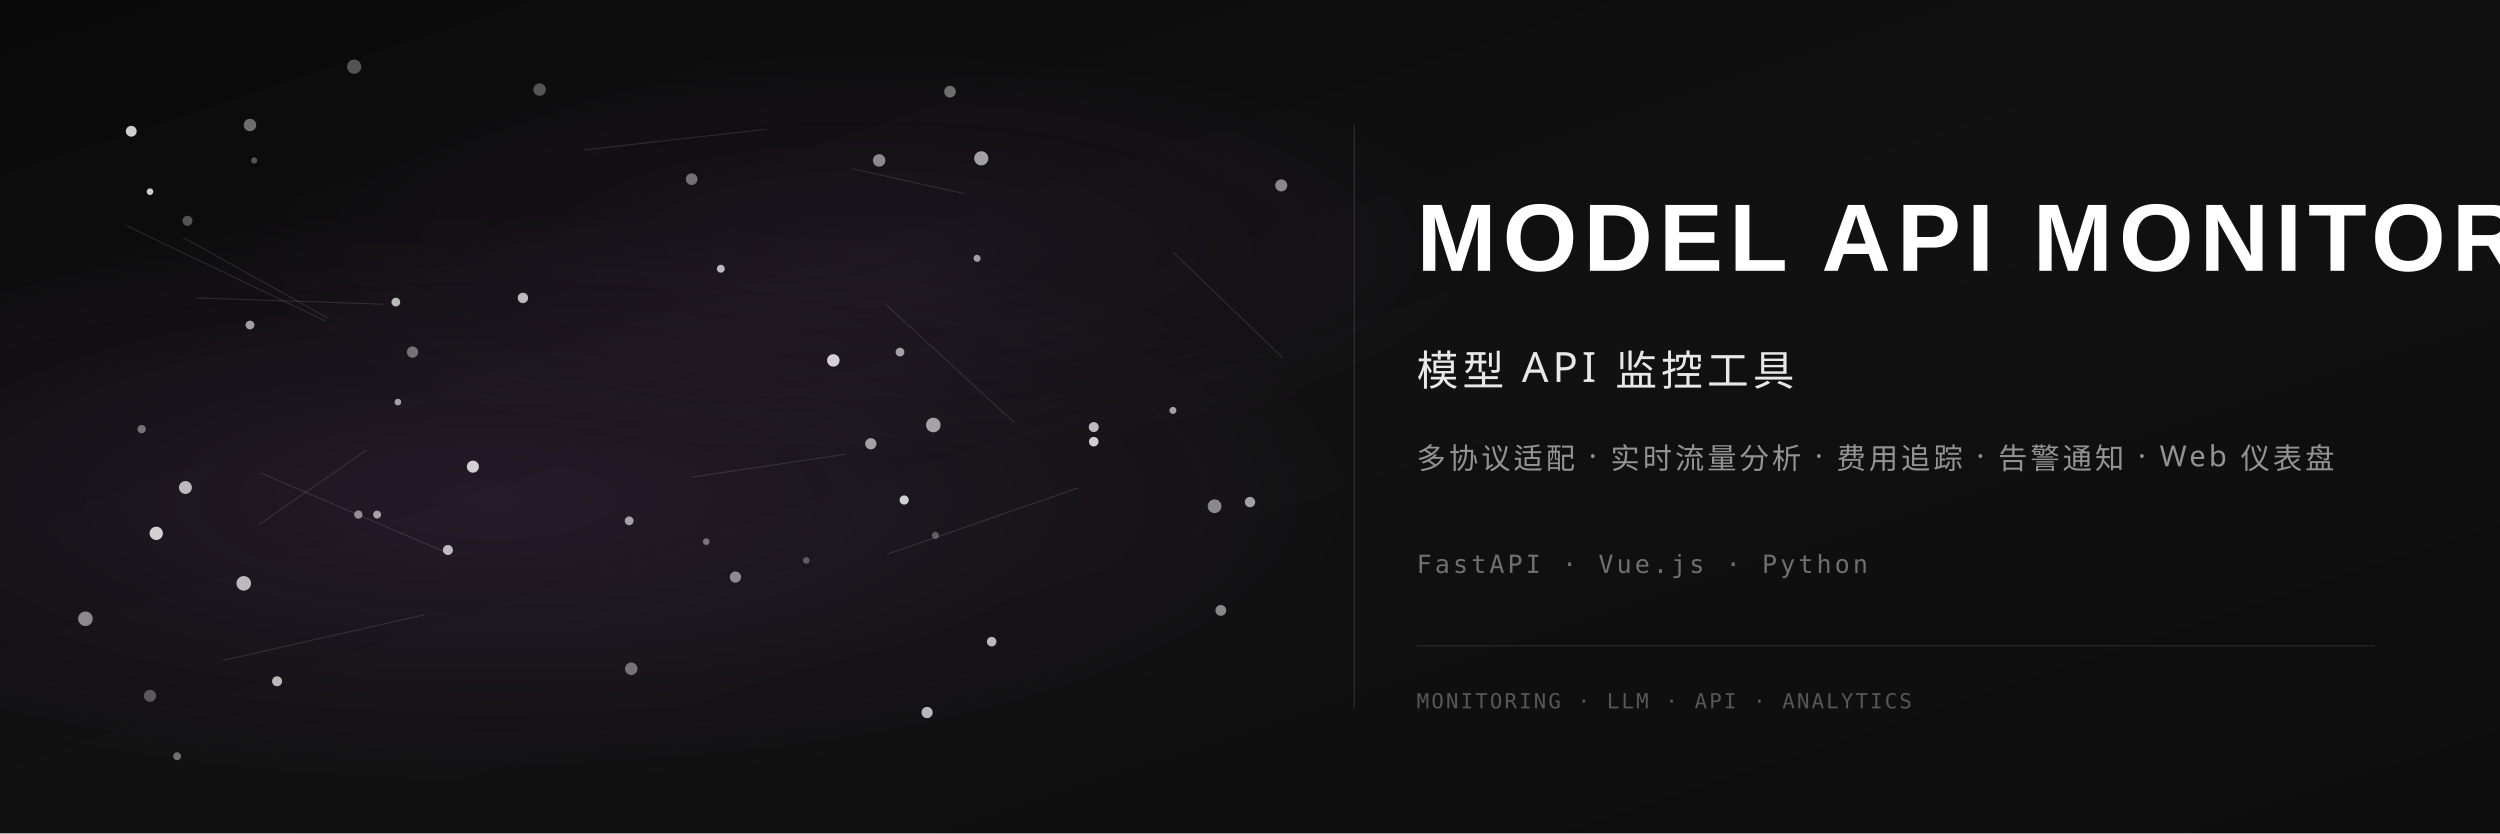
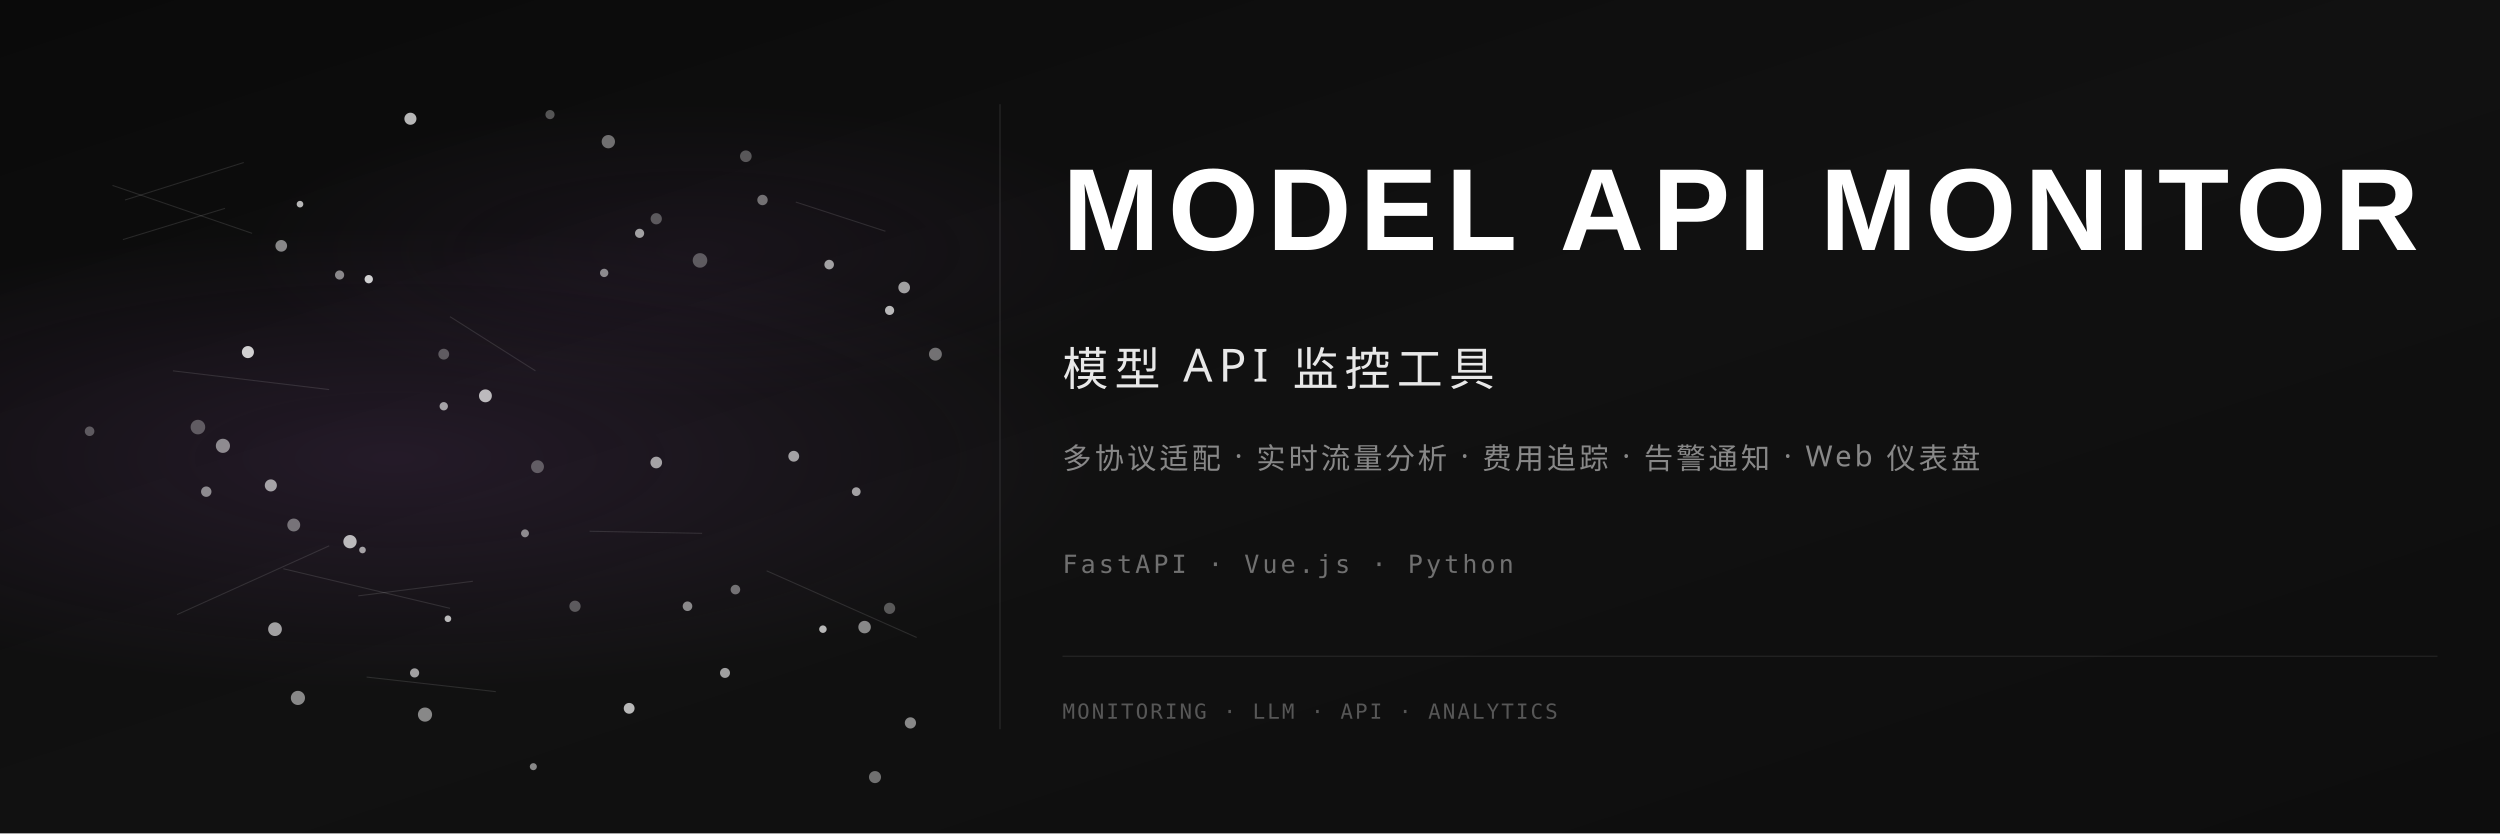
<svg xmlns="http://www.w3.org/2000/svg" viewBox="0 0 1200 400" width="1200" height="400">
  <defs>
    <linearGradient id="bg" x1="0%" y1="0%" x2="100%" y2="100%">
      <stop offset="0%" style="stop-color:#0a0a0a" />
      <stop offset="50%" style="stop-color:#111111" />
      <stop offset="100%" style="stop-color:#0d0d0d" />
    </linearGradient>
-     <radialGradient id="glow1" cx="20%" cy="60%" r="35%">
+     <radialGradient id="glow1" cx="16%" cy="55%" r="28%">
      <stop offset="0%" style="stop-color:#9B59B6;stop-opacity:0.15" />
      <stop offset="100%" style="stop-color:#9B59B6;stop-opacity:0" />
    </radialGradient>
-     <radialGradient id="glow2" cx="35%" cy="30%" r="25%">
-       <stop offset="0%" style="stop-color:#9B59B6;stop-opacity:0.1" />
+     <radialGradient id="glow2" cx="28%" cy="30%" r="18%">
+       <stop offset="0%" style="stop-color:#9B59B6;stop-opacity:0.08" />
      <stop offset="100%" style="stop-color:#9B59B6;stop-opacity:0" />
    </radialGradient>
  </defs>
  <rect width="1200" height="400" fill="url(#bg)" />
  <rect width="1200" height="400" fill="url(#glow1)" />
  <rect width="1200" height="400" fill="url(#glow2)" />
-   <circle cx="190" cy="145" r="2.1" fill="white" opacity="0.7" />
-   <circle cx="525" cy="212" r="2.3" fill="white" opacity="0.8" />
-   <circle cx="600" cy="241" r="2.5" fill="white" opacity="0.6" />
-   <circle cx="89" cy="234" r="3.1" fill="white" opacity="0.7" />
-   <circle cx="448" cy="204" r="3.5" fill="white" opacity="0.6" />
-   <circle cx="191" cy="193" r="1.6" fill="white" opacity="0.6" />
-   <circle cx="120" cy="156" r="2.1" fill="white" opacity="0.6" />
-   <circle cx="449" cy="257" r="1.7" fill="white" opacity="0.3" />
-   <circle cx="63" cy="63" r="2.6" fill="white" opacity="0.8" />
-   <circle cx="259" cy="43" r="3.0" fill="white" opacity="0.3" />
-   <circle cx="227" cy="224" r="2.9" fill="white" opacity="0.8" />
-   <circle cx="353" cy="277" r="2.7" fill="white" opacity="0.5" />
-   <circle cx="122" cy="77" r="1.5" fill="white" opacity="0.3" />
-   <circle cx="120" cy="60" r="3.0" fill="white" opacity="0.4" />
-   <circle cx="583" cy="243" r="3.3" fill="white" opacity="0.5" />
-   <circle cx="90" cy="106" r="2.4" fill="white" opacity="0.3" />
-   <circle cx="181" cy="247" r="1.9" fill="white" opacity="0.6" />
-   <circle cx="432" cy="169" r="2.1" fill="white" opacity="0.6" />
-   <circle cx="476" cy="308" r="2.3" fill="white" opacity="0.7" />
-   <circle cx="400" cy="173" r="3.0" fill="white" opacity="0.8" />
-   <circle cx="251" cy="143" r="2.5" fill="white" opacity="0.7" />
-   <circle cx="445" cy="342" r="2.7" fill="white" opacity="0.7" />
-   <circle cx="85" cy="363" r="1.9" fill="white" opacity="0.4" />
-   <circle cx="133" cy="327" r="2.4" fill="white" opacity="0.7" />
-   <circle cx="525" cy="205" r="2.4" fill="white" opacity="0.7" />
-   <circle cx="332" cy="86" r="2.8" fill="white" opacity="0.4" />
-   <circle cx="303" cy="321" r="3.0" fill="white" opacity="0.4" />
-   <circle cx="41" cy="297" r="3.5" fill="white" opacity="0.5" />
-   <circle cx="387" cy="269" r="1.6" fill="white" opacity="0.3" />
-   <circle cx="434" cy="240" r="2.2" fill="white" opacity="0.8" />
-   <circle cx="563" cy="197" r="1.7" fill="white" opacity="0.6" />
-   <circle cx="198" cy="169" r="2.7" fill="white" opacity="0.4" />
-   <circle cx="117" cy="280" r="3.5" fill="white" opacity="0.7" />
-   <circle cx="346" cy="129" r="1.9" fill="white" opacity="0.7" />
-   <circle cx="72" cy="92" r="1.6" fill="white" opacity="0.8" />
-   <circle cx="418" cy="213" r="2.7" fill="white" opacity="0.6" />
-   <circle cx="215" cy="264" r="2.4" fill="white" opacity="0.7" />
-   <circle cx="339" cy="260" r="1.6" fill="white" opacity="0.4" />
-   <circle cx="170" cy="32" r="3.4" fill="white" opacity="0.3" />
-   <circle cx="72" cy="334" r="2.9" fill="white" opacity="0.3" />
-   <circle cx="456" cy="44" r="2.8" fill="white" opacity="0.4" />
-   <circle cx="422" cy="77" r="3.0" fill="white" opacity="0.5" />
-   <circle cx="615" cy="89" r="2.9" fill="white" opacity="0.5" />
-   <circle cx="75" cy="256" r="3.2" fill="white" opacity="0.8" />
-   <circle cx="469" cy="124" r="1.7" fill="white" opacity="0.6" />
-   <circle cx="172" cy="247" r="2.0" fill="white" opacity="0.5" />
-   <circle cx="471" cy="76" r="3.4" fill="white" opacity="0.6" />
-   <circle cx="586" cy="293" r="2.6" fill="white" opacity="0.5" />
-   <circle cx="302" cy="250" r="2.1" fill="white" opacity="0.6" />
-   <circle cx="68" cy="206" r="2.0" fill="white" opacity="0.4" />
-   <line x1="60" y1="108" x2="156" y2="154" stroke="white" stroke-width="0.5" opacity="0.12" />
-   <line x1="94" y1="143" x2="184" y2="146" stroke="white" stroke-width="0.5" opacity="0.12" />
-   <line x1="124" y1="252" x2="176" y2="216" stroke="white" stroke-width="0.5" opacity="0.12" />
-   <line x1="425" y1="146" x2="487" y2="203" stroke="white" stroke-width="0.5" opacity="0.12" />
-   <line x1="409" y1="81" x2="463" y2="93" stroke="white" stroke-width="0.5" opacity="0.12" />
-   <line x1="332" y1="229" x2="406" y2="218" stroke="white" stroke-width="0.5" opacity="0.12" />
-   <line x1="125" y1="227" x2="216" y2="266" stroke="white" stroke-width="0.5" opacity="0.12" />
-   <line x1="563" y1="121" x2="616" y2="172" stroke="white" stroke-width="0.5" opacity="0.12" />
-   <line x1="107" y1="317" x2="204" y2="295" stroke="white" stroke-width="0.5" opacity="0.12" />
-   <line x1="280" y1="72" x2="368" y2="62" stroke="white" stroke-width="0.5" opacity="0.12" />
-   <line x1="426" y1="266" x2="518" y2="234" stroke="white" stroke-width="0.5" opacity="0.12" />
-   <line x1="88" y1="114" x2="158" y2="153" stroke="white" stroke-width="0.5" opacity="0.12" />
-   <line x1="650" y1="60" x2="650" y2="340" stroke="white" stroke-width="0.5" opacity="0.15" />
-   <text x="680" y="130" font-family="'SF Pro Display','Helvetica Neue',Arial,sans-serif" font-size="46" font-weight="800" fill="white" letter-spacing="3">MODEL API MONITOR</text>
-   <text x="680" y="185" font-family="'Noto Sans SC','PingFang SC','Microsoft YaHei',sans-serif" font-size="20" font-weight="500" fill="white" opacity="0.9" letter-spacing="2">模型 API 监控工具</text>
-   <text x="680" y="225" font-family="'Noto Sans SC','PingFang SC','Microsoft YaHei',sans-serif" font-size="14" font-weight="300" fill="white" opacity="0.55" letter-spacing="1.5">多协议适配 · 实时流量分析 · 费用追踪 · 告警通知 · Web 仪表盘</text>
-   <text x="680" y="275" font-family="'SF Mono','Fira Code','Consolas',monospace" font-size="12" fill="white" opacity="0.4" letter-spacing="1.5">FastAPI · Vue.js · Python</text>
-   <line x1="680" y1="310" x2="1140" y2="310" stroke="white" stroke-width="0.5" opacity="0.12" />
-   <text x="680" y="340" font-family="'SF Mono','Fira Code','Consolas',monospace" font-size="10" fill="white" opacity="0.3" letter-spacing="1">MONITORING · LLM · API · ANALYTICS</text>
+   <circle cx="135" cy="118" r="2.8" fill="white" opacity="0.5" />
+   <circle cx="177" cy="134" r="2.0" fill="white" opacity="0.8" />
+   <circle cx="252" cy="256" r="1.9" fill="white" opacity="0.5" />
+   <circle cx="119" cy="169" r="2.9" fill="white" opacity="0.8" />
+   <circle cx="95" cy="205" r="3.5" fill="white" opacity="0.3" />
+   <circle cx="130" cy="233" r="2.9" fill="white" opacity="0.6" />
+   <circle cx="449" cy="170" r="3.1" fill="white" opacity="0.4" />
+   <circle cx="213" cy="170" r="2.6" fill="white" opacity="0.3" />
+   <circle cx="348" cy="323" r="2.4" fill="white" opacity="0.6" />
+   <circle cx="427" cy="149" r="2.2" fill="white" opacity="0.7" />
+   <circle cx="353" cy="283" r="2.3" fill="white" opacity="0.4" />
+   <circle cx="315" cy="222" r="2.8" fill="white" opacity="0.6" />
+   <circle cx="330" cy="291" r="2.3" fill="white" opacity="0.5" />
+   <circle cx="366" cy="96" r="2.5" fill="white" opacity="0.4" />
+   <circle cx="199" cy="323" r="2.2" fill="white" opacity="0.6" />
+   <circle cx="315" cy="105" r="2.7" fill="white" opacity="0.3" />
+   <circle cx="43" cy="207" r="2.3" fill="white" opacity="0.3" />
+   <circle cx="307" cy="112" r="2.2" fill="white" opacity="0.6" />
+   <circle cx="358" cy="75" r="2.8" fill="white" opacity="0.3" />
+   <circle cx="415" cy="301" r="3.0" fill="white" opacity="0.5" />
+   <circle cx="204" cy="343" r="3.4" fill="white" opacity="0.5" />
+   <circle cx="168" cy="260" r="3.2" fill="white" opacity="0.7" />
+   <circle cx="163" cy="132" r="2.2" fill="white" opacity="0.5" />
+   <circle cx="197" cy="57" r="2.9" fill="white" opacity="0.7" />
+   <circle cx="141" cy="252" r="3.1" fill="white" opacity="0.4" />
+   <circle cx="258" cy="224" r="3.1" fill="white" opacity="0.3" />
+   <circle cx="256" cy="368" r="1.7" fill="white" opacity="0.5" />
+   <circle cx="336" cy="125" r="3.5" fill="white" opacity="0.3" />
+   <circle cx="107" cy="214" r="3.4" fill="white" opacity="0.5" />
+   <circle cx="427" cy="292" r="2.7" fill="white" opacity="0.3" />
+   <circle cx="143" cy="335" r="3.4" fill="white" opacity="0.5" />
+   <circle cx="437" cy="347" r="2.7" fill="white" opacity="0.5" />
+   <circle cx="233" cy="190" r="3.1" fill="white" opacity="0.7" />
+   <circle cx="381" cy="219" r="2.6" fill="white" opacity="0.6" />
+   <circle cx="276" cy="291" r="2.7" fill="white" opacity="0.3" />
+   <circle cx="395" cy="302" r="1.8" fill="white" opacity="0.7" />
+   <circle cx="132" cy="302" r="3.3" fill="white" opacity="0.6" />
+   <circle cx="213" cy="195" r="2.0" fill="white" opacity="0.6" />
+   <circle cx="302" cy="340" r="2.6" fill="white" opacity="0.7" />
+   <circle cx="290" cy="131" r="2.0" fill="white" opacity="0.5" />
+   <circle cx="144" cy="98" r="1.6" fill="white" opacity="0.7" />
+   <circle cx="398" cy="127" r="2.3" fill="white" opacity="0.6" />
+   <circle cx="292" cy="68" r="3.2" fill="white" opacity="0.4" />
+   <circle cx="99" cy="236" r="2.5" fill="white" opacity="0.5" />
+   <circle cx="215" cy="297" r="1.6" fill="white" opacity="0.7" />
+   <circle cx="411" cy="236" r="2.1" fill="white" opacity="0.6" />
+   <circle cx="174" cy="264" r="1.6" fill="white" opacity="0.6" />
+   <circle cx="420" cy="373" r="2.9" fill="white" opacity="0.4" />
+   <circle cx="434" cy="138" r="2.8" fill="white" opacity="0.6" />
+   <circle cx="264" cy="55" r="2.2" fill="white" opacity="0.3" />
+   <line x1="382" y1="97" x2="425" y2="111" stroke="white" stroke-width="0.5" opacity="0.12" />
+   <line x1="83" y1="178" x2="158" y2="187" stroke="white" stroke-width="0.5" opacity="0.12" />
+   <line x1="216" y1="152" x2="257" y2="178" stroke="white" stroke-width="0.5" opacity="0.12" />
+   <line x1="85" y1="295" x2="158" y2="262" stroke="white" stroke-width="0.5" opacity="0.12" />
+   <line x1="283" y1="255" x2="337" y2="256" stroke="white" stroke-width="0.5" opacity="0.12" />
+   <line x1="54" y1="89" x2="121" y2="112" stroke="white" stroke-width="0.5" opacity="0.12" />
+   <line x1="172" y1="286" x2="227" y2="279" stroke="white" stroke-width="0.5" opacity="0.12" />
+   <line x1="368" y1="274" x2="440" y2="306" stroke="white" stroke-width="0.5" opacity="0.12" />
+   <line x1="176" y1="325" x2="238" y2="332" stroke="white" stroke-width="0.5" opacity="0.12" />
+   <line x1="59" y1="115" x2="108" y2="100" stroke="white" stroke-width="0.5" opacity="0.12" />
+   <line x1="136" y1="273" x2="216" y2="292" stroke="white" stroke-width="0.5" opacity="0.12" />
+   <line x1="60" y1="96" x2="117" y2="78" stroke="white" stroke-width="0.5" opacity="0.12" />
+   <line x1="480" y1="50" x2="480" y2="350" stroke="white" stroke-width="0.5" opacity="0.12" />
+   <text x="510" y="120" font-family="'SF Pro Display','Helvetica Neue',Arial,sans-serif" font-size="56" font-weight="800" fill="white" letter-spacing="4">MODEL API MONITOR</text>
+   <text x="510" y="185" font-family="'Noto Sans SC','PingFang SC','Microsoft YaHei',sans-serif" font-size="22" font-weight="500" fill="white" opacity="0.9" letter-spacing="3">模型 API 监控工具</text>
+   <text x="510" y="225" font-family="'Noto Sans SC','PingFang SC','Microsoft YaHei',sans-serif" font-size="14" font-weight="300" fill="white" opacity="0.5" letter-spacing="1.5">多协议适配 · 实时流量分析 · 费用追踪 · 告警通知 · Web 仪表盘</text>
+   <text x="510" y="275" font-family="'SF Mono','Fira Code','Consolas',monospace" font-size="12" fill="white" opacity="0.4" letter-spacing="1.5">FastAPI · Vue.js · Python</text>
+   <line x1="510" y1="315" x2="1170" y2="315" stroke="white" stroke-width="0.5" opacity="0.1" />
+   <text x="510" y="345" font-family="'SF Mono','Fira Code','Consolas',monospace" font-size="10" fill="white" opacity="0.3" letter-spacing="1">MONITORING · LLM · API · ANALYTICS</text>
</svg>
